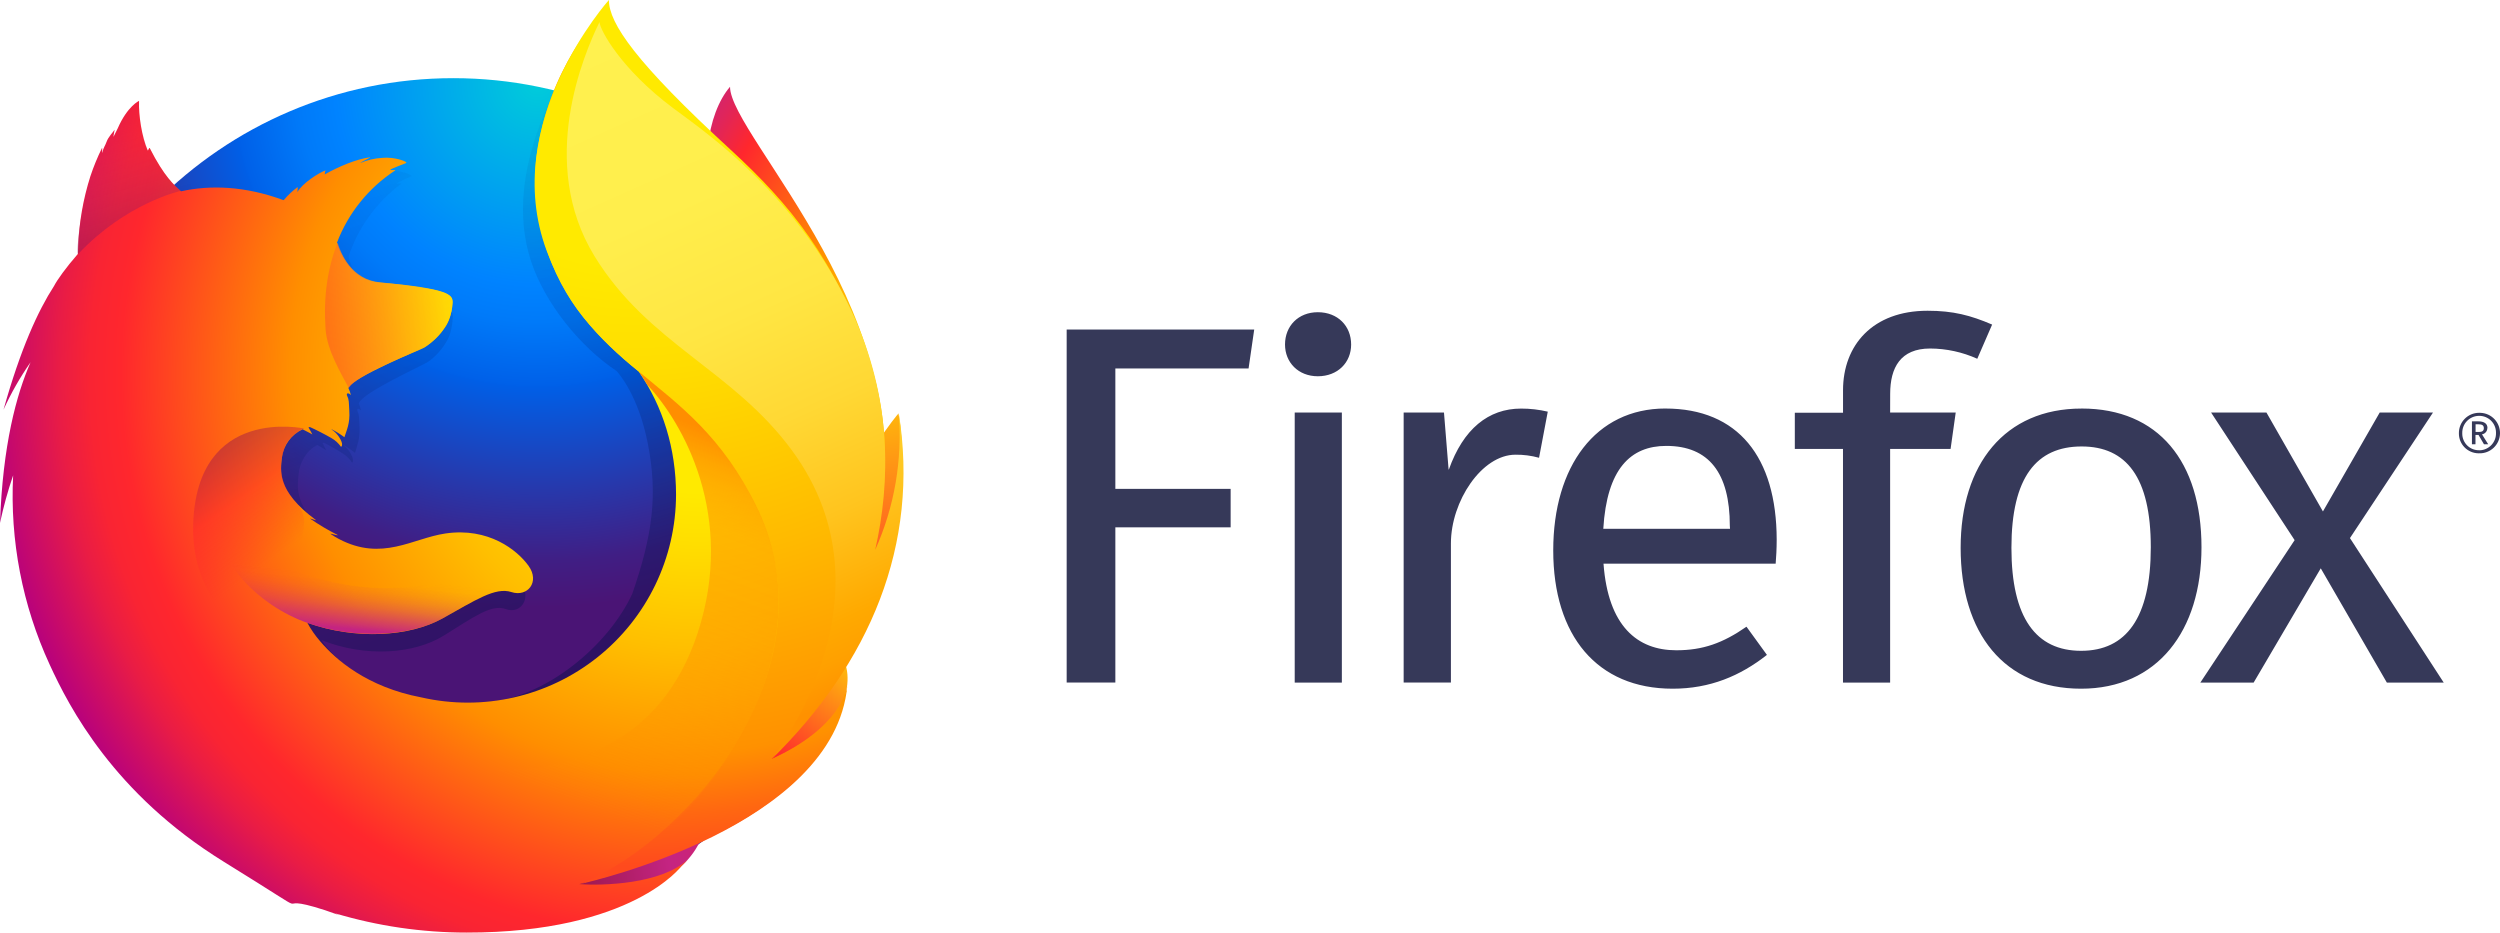
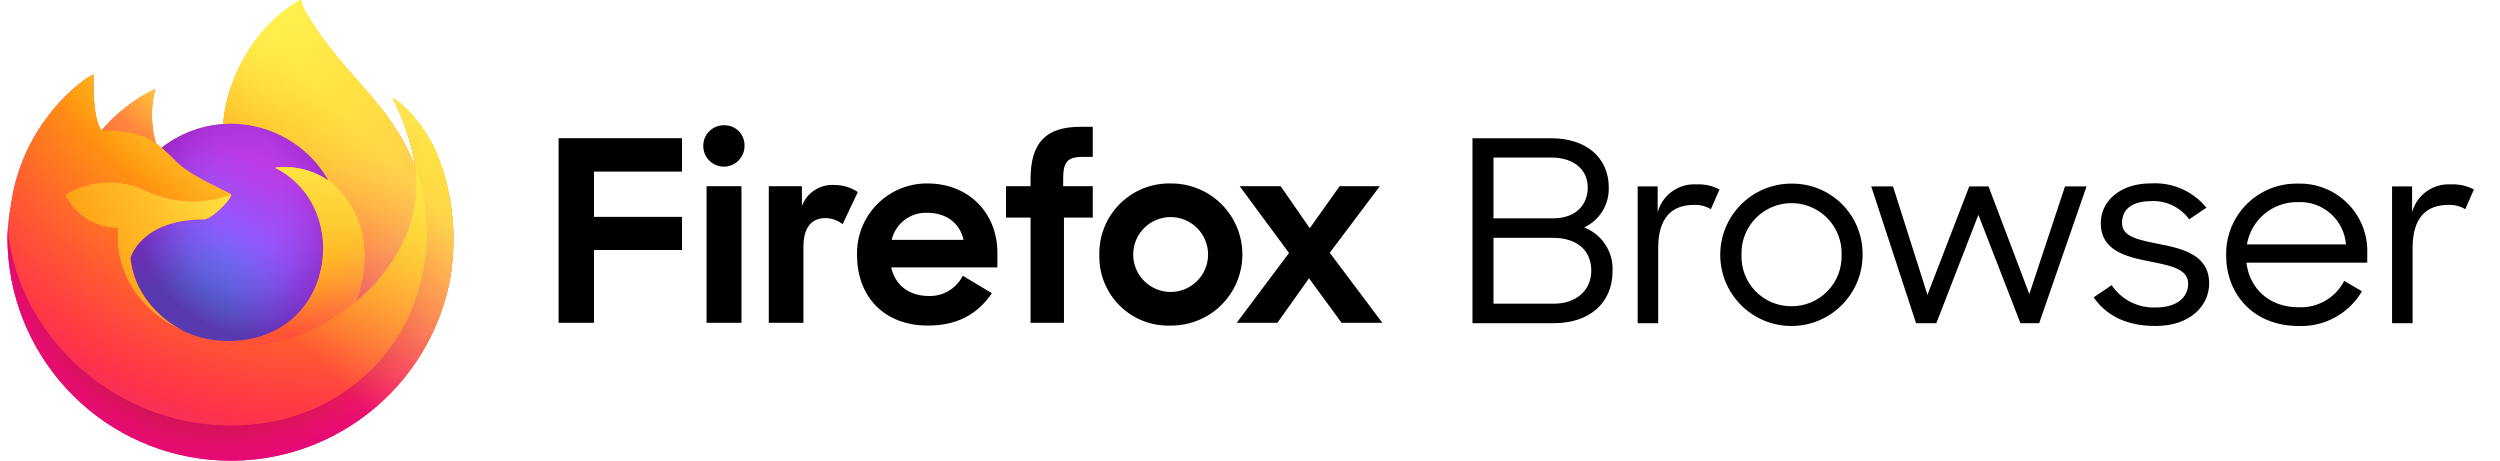
- <svg xmlns="http://www.w3.org/2000/svg" viewBox="0 0 1023.49 381.79">
+ <svg xmlns="http://www.w3.org/2000/svg" viewBox="0 0 434 80">
  <defs>
-     <radialGradient id="a" cx="-15255.97" cy="8846.13" fx="-15267.12" r="174.94" gradientTransform="matrix(.76 .03 .05 -1.12 11535.88 10522.65)" gradientUnits="userSpaceOnUse">
-       <stop offset=".1" stop-color="#ffea00" />
-       <stop offset=".17" stop-color="#ffde00" />
-       <stop offset=".28" stop-color="#ffbf00" />
-       <stop offset=".43" stop-color="#ff8e00" />
-       <stop offset=".77" stop-color="#ff272d" />
-       <stop offset=".87" stop-color="#e0255a" />
-       <stop offset=".95" stop-color="#cc2477" />
-       <stop offset="1" stop-color="#c42482" />
+     <linearGradient id="a" x1="70.786" y1="12.393" x2="6.447" y2="74.468" gradientUnits="userSpaceOnUse">
+       <stop offset=".048" stop-color="#fff44f" />
+       <stop offset=".111" stop-color="#ffe847" />
+       <stop offset=".225" stop-color="#ffc830" />
+       <stop offset=".368" stop-color="#ff980e" />
+       <stop offset=".401" stop-color="#ff8b16" />
+       <stop offset=".462" stop-color="#ff672a" />
+       <stop offset=".534" stop-color="#ff3647" />
+       <stop offset=".705" stop-color="#e31587" />
+     </linearGradient>
+     <radialGradient id="b" cx="-7907.187" cy="-8515.121" r="80.797" gradientTransform="translate(7975 8524)" gradientUnits="userSpaceOnUse">
+       <stop offset=".129" stop-color="#ffbd4f" />
+       <stop offset=".186" stop-color="#ffac31" />
+       <stop offset=".247" stop-color="#ff9d17" />
+       <stop offset=".283" stop-color="#ff980e" />
+       <stop offset=".403" stop-color="#ff563b" />
+       <stop offset=".467" stop-color="#ff3750" />
+       <stop offset=".71" stop-color="#f5156c" />
+       <stop offset=".782" stop-color="#eb0878" />
+       <stop offset=".86" stop-color="#e50080" />
    </radialGradient>
-     <radialGradient id="b" cx="-7884.44" cy="8442.2" r="306.99" gradientTransform="matrix(1.23 0 0 -1.23 9918.06 10417.47)" gradientUnits="userSpaceOnUse">
-       <stop offset="0" stop-color="#00ccda" />
-       <stop offset=".22" stop-color="#0083ff" />
-       <stop offset=".26" stop-color="#007af9" />
-       <stop offset=".33" stop-color="#0060e8" />
-       <stop offset=".33" stop-color="#005fe7" />
-       <stop offset=".44" stop-color="#2639ad" />
-       <stop offset=".52" stop-color="#401e84" />
-       <stop offset=".57" stop-color="#4a1475" />
+     <radialGradient id="c" cx="-7936.711" cy="-8482.089" r="80.797" gradientTransform="translate(7975 8524)" gradientUnits="userSpaceOnUse">
+       <stop offset=".3" stop-color="#960e18" />
+       <stop offset=".351" stop-color="#b11927" stop-opacity=".74" />
+       <stop offset=".435" stop-color="#db293d" stop-opacity=".343" />
+       <stop offset=".497" stop-color="#f5334b" stop-opacity=".094" />
+       <stop offset=".53" stop-color="#ff3750" stop-opacity="0" />
    </radialGradient>
-     <linearGradient id="c" x1="209.78" y1="101.08" x2="135.5" y2="344.05" gradientTransform="matrix(1 0 0 -1 0 384)" gradientUnits="userSpaceOnUse">
-       <stop offset="0" stop-color="#000f43" stop-opacity=".4" />
-       <stop offset=".48" stop-color="#001962" stop-opacity=".17" />
-       <stop offset="1" stop-color="#002079" stop-opacity="0" />
-     </linearGradient>
-     <radialGradient id="d" cx="-8792.46" cy="7205.23" r="103.55" gradientTransform="matrix(1.22 .12 .12 -1.22 10221.27 10107.74)" gradientUnits="userSpaceOnUse">
-       <stop offset="0" stop-color="#ffea00" />
-       <stop offset=".5" stop-color="#ff272d" />
-       <stop offset="1" stop-color="#c42482" />
+     <radialGradient id="d" cx="-7926.97" cy="-8533.457" r="58.534" gradientTransform="translate(7975 8524)" gradientUnits="userSpaceOnUse">
+       <stop offset=".132" stop-color="#fff44f" />
+       <stop offset=".252" stop-color="#ffdc3e" />
+       <stop offset=".506" stop-color="#ff9d12" />
+       <stop offset=".526" stop-color="#ff980e" />
    </radialGradient>
-     <radialGradient id="e" cx="-8801.82" cy="7304.52" r="172.92" gradientTransform="matrix(1.22 .12 .12 -1.22 10221.27 10107.74)" gradientUnits="userSpaceOnUse">
-       <stop offset="0" stop-color="#ffe900" />
-       <stop offset=".16" stop-color="#ffaf0e" />
-       <stop offset=".32" stop-color="#ff7a1b" />
-       <stop offset=".47" stop-color="#ff4e26" />
-       <stop offset=".62" stop-color="#ff2c2e" />
-       <stop offset=".76" stop-color="#ff1434" />
-       <stop offset=".89" stop-color="#ff0538" />
-       <stop offset="1" stop-color="#ff0039" />
+     <radialGradient id="e" cx="-7945.648" cy="-8460.984" r="38.471" gradientTransform="translate(7975 8524)" gradientUnits="userSpaceOnUse">
+       <stop offset=".353" stop-color="#3a8ee6" />
+       <stop offset=".472" stop-color="#5c79f0" />
+       <stop offset=".669" stop-color="#9059ff" />
+       <stop offset="1" stop-color="#c139e6" />
    </radialGradient>
-     <radialGradient id="f" cx="-8777.37" cy="7144.23" r="158.67" gradientTransform="matrix(1.22 .12 .12 -1.22 10221.27 10107.74)" gradientUnits="userSpaceOnUse">
-       <stop offset="0" stop-color="#ff272d" />
-       <stop offset=".5" stop-color="#c42482" />
-       <stop offset=".99" stop-color="#620700" />
+     <radialGradient id="f" cx="-7935.62" cy="-8491.546" r="20.397" gradientTransform="matrix(.972 -.235 .275 1.138 10091.302 7833.798)" gradientUnits="userSpaceOnUse">
+       <stop offset=".206" stop-color="#9059ff" stop-opacity="0" />
+       <stop offset=".278" stop-color="#8c4ff3" stop-opacity=".064" />
+       <stop offset=".747" stop-color="#7716a8" stop-opacity=".45" />
+       <stop offset=".975" stop-color="#6e008b" stop-opacity=".6" />
    </radialGradient>
-     <radialGradient id="g" cx="277.49" cy="231.11" fx="288.343" r="303.48" gradientTransform="matrix(1 0 0 -1 0 384)" gradientUnits="userSpaceOnUse">
-       <stop offset=".16" stop-color="#ffea00" />
-       <stop offset=".23" stop-color="#ffde00" />
-       <stop offset=".37" stop-color="#ffbf00" />
-       <stop offset=".54" stop-color="#ff8e00" />
-       <stop offset=".76" stop-color="#ff272d" />
-       <stop offset=".8" stop-color="#f92433" />
-       <stop offset=".84" stop-color="#e91c45" />
-       <stop offset=".89" stop-color="#cf0e62" />
-       <stop offset=".94" stop-color="#b5007f" />
+     <radialGradient id="g" cx="-7937.731" cy="-8518.427" r="27.676" gradientTransform="translate(7975 8524)" gradientUnits="userSpaceOnUse">
+       <stop offset="0" stop-color="#ffe226" />
+       <stop offset=".121" stop-color="#ffdb27" />
+       <stop offset=".295" stop-color="#ffc82a" />
+       <stop offset=".502" stop-color="#ffa930" />
+       <stop offset=".732" stop-color="#ff7e37" />
+       <stop offset=".792" stop-color="#ff7139" />
    </radialGradient>
-     <radialGradient id="h" cx="260.09" cy="371.86" r="345.87" gradientTransform="matrix(1 0 0 -1 0 384)" gradientUnits="userSpaceOnUse">
-       <stop offset=".28" stop-color="#ffea00" />
-       <stop offset=".4" stop-color="#fd0" />
-       <stop offset=".63" stop-color="#ffba00" />
-       <stop offset=".86" stop-color="#ff9100" />
-       <stop offset=".93" stop-color="#ff6711" />
-       <stop offset=".99" stop-color="#ff4a1d" />
+     <radialGradient id="h" cx="-7915.977" cy="-8535.981" r="118.081" gradientTransform="translate(7975 8524)" gradientUnits="userSpaceOnUse">
+       <stop offset=".113" stop-color="#fff44f" />
+       <stop offset=".456" stop-color="#ff980e" />
+       <stop offset=".622" stop-color="#ff5634" />
+       <stop offset=".716" stop-color="#ff3647" />
+       <stop offset=".904" stop-color="#e31587" />
    </radialGradient>
-     <linearGradient id="i" x1="-9059.76" y1="7275.74" x2="-8940.63" y2="7306.1" gradientTransform="matrix(1.22 .12 .12 -1.22 10221.27 10107.74)" gradientUnits="userSpaceOnUse">
-       <stop offset="0" stop-color="#c42482" stop-opacity=".5" />
-       <stop offset=".47" stop-color="#ff272d" stop-opacity=".5" />
-       <stop offset=".49" stop-color="#ff2c2c" stop-opacity=".51" />
-       <stop offset=".68" stop-color="#ff7a1a" stop-opacity=".72" />
-       <stop offset=".83" stop-color="#ffb20d" stop-opacity=".87" />
-       <stop offset=".94" stop-color="#ffd605" stop-opacity=".96" />
-       <stop offset="1" stop-color="#ffe302" />
-     </linearGradient>
-     <linearGradient id="j" x1="129.91" y1="1613.65" x2="108.74" y2="1667.91" gradientTransform="matrix(.99 .1 .1 -.99 -232.8 1690.84)" gradientUnits="userSpaceOnUse">
-       <stop offset="0" stop-color="#891551" stop-opacity=".6" />
-       <stop offset="1" stop-color="#c42482" stop-opacity="0" />
-     </linearGradient>
-     <linearGradient id="k" x1="-156.48" y1="-66.73" x2="-119.96" y2="-108.2" gradientTransform="matrix(.99 .1 .1 -.99 246.33 130.43)" gradientUnits="userSpaceOnUse">
-       <stop offset=".01" stop-color="#891551" stop-opacity=".5" />
-       <stop offset=".48" stop-color="#ff272d" stop-opacity=".5" />
-       <stop offset="1" stop-color="#ff272d" stop-opacity="0" />
-     </linearGradient>
-     <linearGradient id="l" x1="-86.15" y1="-137.49" x2="-86.12" y2="-108.48" gradientTransform="matrix(.99 .1 .1 -.99 246.33 130.43)" gradientUnits="userSpaceOnUse">
-       <stop offset="0" stop-color="#c42482" />
-       <stop offset=".08" stop-color="#c42482" stop-opacity=".81" />
-       <stop offset=".21" stop-color="#c42482" stop-opacity=".57" />
-       <stop offset=".33" stop-color="#c42482" stop-opacity=".36" />
-       <stop offset=".45" stop-color="#c42482" stop-opacity=".2" />
-       <stop offset=".56" stop-color="#c42482" stop-opacity=".09" />
-       <stop offset=".67" stop-color="#c42482" stop-opacity=".02" />
-       <stop offset=".77" stop-color="#c42482" stop-opacity="0" />
-     </linearGradient>
-     <linearGradient id="m" x1="240.77" y1="370" x2="359.36" y2="104.8" gradientTransform="matrix(1 0 0 -1 0 384)" gradientUnits="userSpaceOnUse">
-       <stop offset="0" stop-color="#fff14f" />
-       <stop offset=".27" stop-color="#ffee4c" />
-       <stop offset=".45" stop-color="#ffe643" />
-       <stop offset=".61" stop-color="#ffd834" />
-       <stop offset=".76" stop-color="#ffc41e" />
-       <stop offset=".89" stop-color="#ffab02" />
-       <stop offset=".9" stop-color="#ffa900" />
-       <stop offset=".95" stop-color="#ffa000" />
-       <stop offset="1" stop-color="#ff9100" />
-     </linearGradient>
-     <linearGradient id="n" x1="264.18" y1="217.47" x2="208" y2="66.64" gradientTransform="matrix(1 0 0 -1 0 384)" gradientUnits="userSpaceOnUse">
-       <stop offset="0" stop-color="#ff8e00" />
-       <stop offset=".04" stop-color="#ff8e00" stop-opacity=".86" />
-       <stop offset=".08" stop-color="#ff8e00" stop-opacity=".73" />
-       <stop offset=".13" stop-color="#ff8e00" stop-opacity=".63" />
-       <stop offset=".18" stop-color="#ff8e00" stop-opacity=".56" />
-       <stop offset=".23" stop-color="#ff8e00" stop-opacity=".51" />
-       <stop offset=".28" stop-color="#ff8e00" stop-opacity=".5" />
-       <stop offset=".39" stop-color="#ff8e00" stop-opacity=".48" />
-       <stop offset=".52" stop-color="#ff8e00" stop-opacity=".42" />
-       <stop offset=".68" stop-color="#ff8e00" stop-opacity=".31" />
-       <stop offset=".84" stop-color="#ff8e00" stop-opacity=".17" />
-       <stop offset="1" stop-color="#ff8e00" stop-opacity="0" />
+     <radialGradient id="i" cx="-7927.165" cy="-8522.859" r="86.499" gradientTransform="matrix(.105 .995 -.653 .069 -4684.004 8470.191)" gradientUnits="userSpaceOnUse">
+       <stop offset="0" stop-color="#fff44f" />
+       <stop offset=".06" stop-color="#ffe847" />
+       <stop offset=".168" stop-color="#ffc830" />
+       <stop offset=".304" stop-color="#ff980e" />
+       <stop offset=".356" stop-color="#ff8b16" />
+       <stop offset=".455" stop-color="#ff672a" />
+       <stop offset=".57" stop-color="#ff3647" />
+       <stop offset=".737" stop-color="#e31587" />
+     </radialGradient>
+     <radialGradient id="j" cx="-7938.383" cy="-8508.176" r="73.72" gradientTransform="translate(7975 8524)" gradientUnits="userSpaceOnUse">
+       <stop offset=".137" stop-color="#fff44f" />
+       <stop offset=".48" stop-color="#ff980e" />
+       <stop offset=".592" stop-color="#ff5634" />
+       <stop offset=".655" stop-color="#ff3647" />
+       <stop offset=".904" stop-color="#e31587" />
+     </radialGradient>
+     <radialGradient id="k" cx="-7918.923" cy="-8503.861" r="80.686" gradientTransform="translate(7975 8524)" gradientUnits="userSpaceOnUse">
+       <stop offset=".094" stop-color="#fff44f" />
+       <stop offset=".231" stop-color="#ffe141" />
+       <stop offset=".509" stop-color="#ffaf1e" />
+       <stop offset=".626" stop-color="#ff980e" />
+     </radialGradient>
+     <linearGradient id="l" x1="70.013" y1="12.061" x2="15.267" y2="66.806" gradientUnits="userSpaceOnUse">
+       <stop offset=".167" stop-color="#fff44f" stop-opacity=".8" />
+       <stop offset=".266" stop-color="#fff44f" stop-opacity=".634" />
+       <stop offset=".489" stop-color="#fff44f" stop-opacity=".217" />
+       <stop offset=".6" stop-color="#fff44f" stop-opacity="0" />
    </linearGradient>
  </defs>
-   <g data-name="Layer 2">
-     <g data-name="Layer 1">
-       <g data-name="Layer 2">
-         <g data-name="Layer 1-2">
-           <path d="M996.05 168.9h-21.81L951 209.38l-23.12-40.48h-22.66l34.19 52.23-38.6 58.32h21.82l27.48-46.78 27.06 46.78h23.28l-38.39-59.16zm-466 110.55h19.3V168.9h-19.3zm63-87.23l-1.89-23.32h-16.51v110.54H594v-57c0-17.19 12.59-36.29 26.43-36.29a34.57 34.57 0 0 1 9.65 1.26l3.57-18.88a47.14 47.14 0 0 0-10.91-1.26c-13.43 0-23.69 8.37-29.58 24.95zm-156.36 87.22h19.93v-63.56h47.2v-15.73h-47.2v-49.3h54.54l2.31-15.94h-76.78zm102.82-151.62c-8 0-13.43 5.66-13.43 13.22 0 7.34 5.45 13 13.43 13 8.18 0 13.64-5.66 13.64-13 0-7.56-5.46-13.22-13.64-13.22zm312.68 39.44c-31.47 0-49.51 22.83-49.51 57 0 35 17.83 57.69 49.3 57.69 31.26 0 49.3-23.7 49.3-57.9 0-35.05-17.62-56.8-49.09-56.8zm-.19 99.18c-18.46 0-28.53-13.43-28.53-42.16 0-28.95 10.28-41.5 28.74-41.5 18.25 0 28.32 12.55 28.32 41.29-.02 28.93-10.09 42.37-28.53 42.37zm-78.17-105.2c0-10.7 4.2-18.56 16.36-18.56a47.41 47.41 0 0 1 19.3 4.2l6.08-14c-8.81-3.78-15.94-5.66-26.43-5.66-22.45 0-34.61 14.09-34.61 32.55v9.19h-19.74v14.84h19.72v95.65h19.3v-95.66h24.75l2.1-14.89h-26.85zm-92 6c-28.53 0-45.94 23.67-45.94 58.07 0 35 18 56.64 48.88 56.64 15.31 0 27.69-5.24 38.6-13.84L715 256.57c-9.65 6.71-17.83 9.65-28.74 9.65-15.94 0-27.9-9.86-29.79-35.45h70.48c.21-2.52.42-6.08.42-9.86-.07-33.76-15.8-53.66-45.59-53.66zm26.43 49.26h-51.88c1.47-24.54 11.12-33.95 25.8-33.95 17.41 0 26 11.08 26 32.69zm310.1-41.21c0-1.86-1.28-2.8-3.94-2.8H1012v9.39h1.45v-3.83h1.24l2.24 3.83h1.73l-2.55-4.07a2.56 2.56 0 0 0 2.19-2.5zm-4.87 1.55v-3.14h1.14c1.45 0 2.24.38 2.24 1.59s-.79 1.55-2 1.55zm1.42-7.84a8.27 8.27 0 0 0-8.25 8.29v.07a8.11 8.11 0 0 0 8 8.22h.25a8.29 8.29 0 0 0 .58-16.57h-.58zm0 15.33a6.79 6.79 0 0 1-6.87-6.73v-.27a6.91 6.91 0 0 1 6.74-7.08h.13a6.83 6.83 0 0 1 6.94 6.72v.28a6.9 6.9 0 0 1-6.7 7.1h-.31z" fill="#363959" />
-           <path d="M298.87 35.52c-9.29 10.82-13.62 35.17-4.2 59.85s23.86 19.32 32.86 44.49c11.88 33.21 6.35 77.83 6.35 77.83s14.28 41.36 24.24-2.57c22.03-82.53-59.25-159.27-59.25-179.6z" fill="url(#a)" />
-           <path data-name="Path" d="M185.49 378.15c95.15 0 172.23-77.5 172.23-173.06S280.64 32 185.58 32 13.44 109.54 13.44 205.1c-.18 95.65 76.99 173.05 172.05 173.05z" fill="url(#b)" />
-           <path d="M314.54 311.81a95 95 0 0 1-11.69 7.06 271.38 271.38 0 0 0 14.86-24.43 96.25 96.25 0 0 0 9.77-12.28c1.33-2.1 2.84-4.69 4.43-7.69 9.67-17.42 20.33-45.61 20.63-74.57v-2.21a100.07 100.07 0 0 0-2.21-21.69c.08.56.15 1.11.22 1.66-.09-.43-.16-.86-.25-1.29.14.79.26 1.55.38 2.32 2 16.77.57 33.12-6.47 45.18l-.34.51c3.65-18.33 4.87-38.56.81-58.82 0 0-1.62-9.85-13.73-39.75-7-17.21-19.33-31.32-30.26-41.6-9.58-11.85-18.28-19.8-23.08-24.85-10-10.55-14.22-18.46-15.94-23.62-1.5-.75-20.62-19.32-22.14-20-8.35 12.94-34.59 53.42-22.11 91.24 5.66 17.14 20 34.93 35 44.9.66.75 8.91 9.72 12.84 29.94 4.06 20.89 1.92 37.19-6.42 61.3-9.81 21.15-35 42.05-58.48 44.19-50.31 4.57-68.73-25.26-68.73-25.26 18 7.19 37.86 5.68 49.94-1.77s19.55-13.12 25.53-10.92 10.59-4.17 6.38-10.77a30.46 30.46 0 0 0-30.81-13.41c-12.2 2-23.37 11.64-39.35 2.29a31.91 31.91 0 0 1-3-2c-1.05-.69 3.42 1.05 2.38.27a78.76 78.76 0 0 1-10-6.68c-.24-.22 2.41.85 2.18.63-14.94-12.3-13.08-20.62-12.61-25.83.38-4.17 3.09-9.51 7.66-11.68 2.21 1.21 3.58 2.13 3.58 2.13s-.94-1.92-1.45-2.94c.18-.08.35-.06.53-.13 1.81.87 5.81 3.14 7.92 4.53a11.71 11.71 0 0 1 3.62 3.66s.72-.4.19-2.09a10.81 10.81 0 0 0-3.75-5.11h.17a31.76 31.76 0 0 1 4.6 3.2c.77-2.79 2.14-5.7 1.84-10.9-.19-3.66-.1-4.61-.74-6-.58-1.21.32-1.69 1.33-.43a12.49 12.49 0 0 0-.86-2.87v-.09c1.25-4.36 26.48-15.7 28.32-17a26.13 26.13 0 0 0 7.42-8.07c1.4-2.24 2.46-5.37 2.72-10.13.14-3.43-1.46-5.72-27-8.39-7-.69-11.07-5.74-13.4-10.41-.42-1-.86-1.92-1.29-2.83a22 22 0 0 1-1-3.27 61.22 61.22 0 0 1 21.5-29.74c.56-.51-2.24.13-1.68-.38a62.41 62.41 0 0 1 5.74-2.71c1-.46-4.22-2.68-8.82-2.14a22 22 0 0 0-8.18 2.15c1-1 4.34-2.39 3.56-2.38-5 .77-11.32 3.71-16.69 7a4.24 4.24 0 0 1 .32-1.69c-2.5 1.06-8.64 5.35-10.42 9a16.16 16.16 0 0 0 .1-2.09 33.06 33.06 0 0 0-5.11 5.38l-.09.09c-14.49-5.84-27.25-6.22-38-3.6-2.36-2.37-3.51-.64-8.89-12.44-.37-.71.28.7 0 0-.88-2.29.54 3.05 0 0-9.13 7.12-21 15.2-26.72 20.9-.07.23 6.66-1.9 0 0-2.33.67-2.17 2-2.53 14.55-.09 1 0 2-.09 2.86a80.19 80.19 0 0 0-8.84 13.27c-5.89 10.16-12.39 26-18.68 51a129.62 129.62 0 0 1 10-19.56c-5.23 13.3-10.29 34.17-11.3 66.33a186.79 186.79 0 0 1 4.86-19.66 183.64 183.64 0 0 0 13.48 78 190.73 190.73 0 0 0 19.8 37 175.38 175.38 0 0 0 247.93 6.52q5.52-5.25 10.59-11z" fill="url(#c)" />
-           <path d="M275.9 336.28c63.19-7.32 91.17-72.44 55.24-73.72-32.45-1-85.14 77.17-55.24 73.72z" fill="url(#d)" />
-           <path d="M335.69 249.26c43.48-25.3 32.14-80 32.14-80s-16.78 19.49-28.18 50.56c-11.25 30.81-30.09 44.72-3.96 29.44z" fill="url(#e)" />
-           <path d="M197.67 368.62c60.61 19.34 112.71-28.41 80.6-44.36-29.2-14.38-109.37 35.21-80.6 44.36z" fill="url(#f)" />
-           <path d="M340.21 272.46c1.48-2.08 3.47-8.74 5.23-11.72 10.7-17.28 10.78-31 10.78-31.36 6.46-32.29 5.88-45.47 1.9-69.86-3.2-19.63-17.2-47.76-29.32-61.3-12.49-14-3.69-9.41-15.79-19.6-10.6-11.75-20.88-23.39-26.48-28.07C246.07 16.72 247 9.54 247.76 8.31l-.57.64c-.48-1.91-.82-3.52-.82-3.52s-22.12 22.12-26.77 59c-3 24.06 6 49.15 19 65.18a148 148 0 0 0 22.89 22.5c9.86 14.15 15.28 31.62 15.28 50.4a85.3 85.3 0 0 1-104.29 83c-22.21-4.23-35-15.43-41.43-23a41.71 41.71 0 0 1-5.22-7.54c19.9 7.13 41.9 5.64 55.28-1.75s21.64-13 28.26-10.83 11.72-4.14 7.06-10.68-16.45-15.9-34.1-13.3c-13.5 2-25.86 11.55-43.55 2.27a35.6 35.6 0 0 1-3.32-2c-1.17-.69 3.79 1 2.63.26a87 87 0 0 1-11.09-6.6c-.26-.22 2.67.84 2.41.62-16.54-12.2-14.47-20.44-14-25.61a14.85 14.85 0 0 1 8.48-11.59c2.44 1.2 4 2.11 4 2.11s-1-1.91-1.61-2.92c.2-.08.39-.06.58-.13 2 .87 6.43 3.12 8.76 4.49a12.1 12.1 0 0 1 4 3.63s.8-.39.21-2.07a10.78 10.78 0 0 0-4.14-5.07h.19A35.12 35.12 0 0 1 141 179c.85-2.76 2.37-5.65 2-10.81-.2-3.63-.11-4.57-.82-6-.64-1.2.36-1.67 1.47-.42a11.51 11.51 0 0 0-1-2.85v-.09C144.09 154.51 172 143.26 174 142a27.15 27.15 0 0 0 8.22-8c1.55-2.22 2.72-5.33 3-10 .1-2.13-.56-3.81-8-5.42a199.16 199.16 0 0 0-21.9-2.9c-7.72-.68-12.25-5.69-14.83-10.32-.47-1-.95-1.9-1.43-2.8a20.6 20.6 0 0 1-1.1-3.24 61.44 61.44 0 0 1 23.78-29.51c.62-.51-2.48.13-1.86-.38s5.46-2.3 6.35-2.68c1.09-.46-4.67-2.65-9.76-2.12a26.15 26.15 0 0 0-9 2.13c1.15-1 4.8-2.37 3.94-2.36-5.59.77-12.53 3.68-18.47 7a3.7 3.7 0 0 1 .36-1.67c-2.77 1-9.56 5.31-11.54 8.9a16 16 0 0 0 .11-2.08 34.42 34.42 0 0 0-5.67 5.32l-.1.08c-16-5.9-30.14-6.23-42-3.63-2.61-2.35-6.82-5.91-12.76-17.61-.4-.71-.62 1.46-.93.76-2.31-5.36-3.71-14.14-3.48-20.19 0 0-4.78 2.18-8.74 11.28-.74 1.57-1.19 2.44-1.68 3.37-.22.26.49-3 .38-2.81-.69 1.17-2.47 2.79-3.25 4.9-.54 1.56-1.29 2.43-1.77 4.38l-.11.18c0-.57.14-2.36 0-2A91.77 91.77 0 0 0 37 72.16a107.72 107.72 0 0 0-5 28.93c-.09.94 0 2-.1 2.84-5 5.76-8.48 10.64-9.78 13.16-6.53 10.08-13.72 25.78-20.68 50.62a123.6 123.6 0 0 1 11.07-19.4C6.72 161.5 1.12 182.21 0 214.09a170.32 170.32 0 0 1 5.38-19.49A165.08 165.08 0 0 0 20.3 272c8 17.49 26.35 53 71.24 80.74s15.27 11.37 41.52 19.89c1.94.7 3.9 1.4 5.91 2.07-.63-.25-1.24-.52-1.83-.8a187.88 187.88 0 0 0 53.86 7.89c68 .06 88-27.24 88-27.24l-.2.15c1-.9 1.88-1.84 2.77-2.82-10.72 10.13-35.2 10.8-44.35 10.07 15.61-4.58 25.88-8.46 45.85-16.11q3.49-1.3 7.17-3l.8-.36 1.45-.68a135.86 135.86 0 0 0 27.26-17.07c20.06-16 24.42-31.64 26.71-41.94-.32 1-1.31 3.29-2 4.78-5.17 11.05-16.62 17.83-29.06 23.65A268.48 268.48 0 0 0 331.85 287c4.06-4 5.33-10.3 8.36-14.54z" fill="url(#g)" />
-           <path d="M315.8 310.78a128.58 128.58 0 0 0 21.09-31c14.32-30.1 36.45-80.15 19-132.42-13.78-41.31-32.7-63.91-56.72-86-39-35.85-49.89-51.85-49.89-61.36 0 0-45 50.21-25.51 102.58s59.54 50.45 86 105.1C340.93 272 284.58 342.16 238 361.8c2.85-.63 103.58-23.43 108.88-81-.14 1.02-2.41 16.95-31.08 29.98z" fill="url(#h)" />
-           <path d="M185.3 123.91c.15-3.4-1.61-5.69-29.75-8.33-11.58-1.07-16-11.77-17.36-16.27-4.12 10.7-5.82 21.92-4.9 35.49.62 8.89 6.6 18.44 9.46 24 0 0 .63-.82.93-1.13 5.38-5.6 27.91-14.13 30-15.34 2.32-1.43 11.23-7.92 11.62-18.42z" fill="url(#i)" />
-           <path d="M61.42 60.71c-.4-.71-.62 1.46-.93.76a51.68 51.68 0 0 1-3.38-20.18s-4.78 2.18-8.73 11.28c-.74 1.63-1.21 2.53-1.68 3.43-.22.26.49-3 .38-2.81-.69 1.17-2.47 2.79-3.24 4.8A28.16 28.16 0 0 0 42 62.56c-.15.55.15-2.45 0-2.09-9.2 17.78-11 44.66-10 43.53 19.59-20.91 42-25.87 42-25.87-2.39-1.76-7.58-6.84-12.69-17.42z" fill="url(#j)" />
-           <path d="M135.74 279.4c-27.05-11.55-57.81-27.84-56.65-64.85 1.58-48.74 45.45-39.11 45.45-39.11-1.66.4-6.08 3.55-7.65 6.91-1.66 4.2-4.68 13.69 4.48 23.63 14.39 15.59-29.56 37 38.28 77.43 1.71.93-15.9-.55-23.92-4z" fill="url(#k)" />
-           <path d="M126.13 255.11c19.18 6.68 41.53 5.51 54.91-1.88 9-5 20.45-13 27.52-11a48.16 48.16 0 0 0-16.33-3.83 27.82 27.82 0 0 1-3.12-.12 52 52 0 0 0-6.11.33c-3.45.32-7.28 2.5-10.76 2.15-.19 0 3.38-1.46 3.09-1.4-1.84.38-3.85.47-6 .73-1.35.15-2.5.32-3.84.37-40 3.39-73.73-21.66-73.73-21.66-2.87 9.68 12.87 28.83 34.35 36.31z" fill="url(#l)" />
-           <path d="M315.72 311c40.41-39.68 60.86-87.91 52.22-142a114.29 114.29 0 0 1-9.64 56.11c6.29-27.7 7-62.12-9.69-97.77-22.31-47.58-59-72.62-73-83.06-21.22-15.83-30-31.94-30.18-35.27-6.34 13-25.52 57.5-2.06 95.83 22 35.91 56.59 46.57 80.83 79.52 44.65 60.72-8.48 126.64-8.48 126.64z" fill="url(#m)" />
-           <path d="M309.93 207.79c-14.12-29.18-31.75-41.9-48.43-55.7 1.94 2.72 2.42 3.68 3.49 5.43 14.68 15.64 36.32 53.8 20.61 101.7-29.6 90.16-147.88 47.7-160.28 35.78 5 52.18 92.36 77.15 149.22 43.31 32.36-30.63 58.54-82.7 35.39-130.52z" fill="url(#n)" />
-         </g>
-       </g>
-     </g>
-   </g>
+   <path d="M75.916 26.831c-1.684-4.052-5.1-8.427-7.775-9.81a40.266 40.266 0 0 1 3.925 11.764l.007.065C67.691 17.925 60.26 13.52 54.191 3.928c-.307-.485-.614-.971-.913-1.484-.171-.293-.308-.557-.427-.8a7.053 7.053 0 0 1-.578-1.535.1.1 0 0 0-.088-.1.138.138 0 0 0-.073 0c-.005 0-.013.009-.019.011s-.019.011-.028.015l.015-.026c-9.735 5.7-13.038 16.252-13.342 21.53a19.387 19.387 0 0 0-10.666 4.111 11.587 11.587 0 0 0-1-.758 17.968 17.968 0 0 1-.109-9.473 28.705 28.705 0 0 0-9.329 7.21h-.018c-1.536-1.947-1.428-8.367-1.34-9.708a6.928 6.928 0 0 0-1.294.687 28.225 28.225 0 0 0-3.788 3.245A33.845 33.845 0 0 0 7.571 21.2v.006-.007a32.733 32.733 0 0 0-5.2 11.743l-.052.256c-.073.341-.336 2.049-.381 2.42 0 .029-.006.056-.009.085a36.937 36.937 0 0 0-.629 5.343v.2A38.759 38.759 0 0 0 78.254 47.8c.065-.5.118-.995.176-1.5a39.857 39.857 0 0 0-2.514-19.469zm-44.67 30.338c.181.087.351.181.537.264l.027.017q-.282-.135-.564-.281zm8.878-23.376zm31.952-4.934v-.037l.007.041z" fill="url(#a)" />
+   <path d="M75.916 26.831c-1.684-4.052-5.1-8.427-7.775-9.81a40.266 40.266 0 0 1 3.925 11.764v.037l.007.041a35.1 35.1 0 0 1-1.206 26.158c-4.442 9.531-15.194 19.3-32.024 18.825-18.185-.515-34.2-14.009-37.194-31.683-.545-2.787 0-4.2.274-6.465a28.876 28.876 0 0 0-.623 5.348v.2A38.759 38.759 0 0 0 78.254 47.8c.065-.5.118-.995.176-1.5a39.857 39.857 0 0 0-2.514-19.469z" fill="url(#b)" />
+   <path d="M75.916 26.831c-1.684-4.052-5.1-8.427-7.775-9.81a40.266 40.266 0 0 1 3.925 11.764v.037l.007.041a35.1 35.1 0 0 1-1.206 26.158c-4.442 9.531-15.194 19.3-32.024 18.825-18.185-.515-34.2-14.009-37.194-31.683-.545-2.787 0-4.2.274-6.465a28.876 28.876 0 0 0-.623 5.348v.2A38.759 38.759 0 0 0 78.254 47.8c.065-.5.118-.995.176-1.5a39.857 39.857 0 0 0-2.514-19.469z" fill="url(#c)" />
+   <path d="M57.082 31.387c.084.059.162.118.241.177a21.1 21.1 0 0 0-3.6-4.695C41.677 14.821 50.566.746 52.065.031l.015-.022c-9.735 5.7-13.038 16.252-13.342 21.53.452-.031.9-.069 1.362-.069a19.56 19.56 0 0 1 16.982 9.917z" fill="url(#d)" />
+   <path d="M40.125 33.793c-.064.964-3.47 4.289-4.661 4.289-11.021 0-12.81 6.667-12.81 6.667.488 5.614 4.4 10.238 9.129 12.684.216.112.435.213.654.312q.569.252 1.138.466a17.235 17.235 0 0 0 5.043.973c19.317.906 23.059-23.1 9.119-30.066a13.38 13.38 0 0 1 9.345 2.269A19.56 19.56 0 0 0 40.1 21.47c-.46 0-.91.038-1.362.069a19.387 19.387 0 0 0-10.666 4.111c.591.5 1.258 1.168 2.663 2.553 2.63 2.591 9.375 5.275 9.39 5.59z" fill="url(#e)" />
+   <path d="M40.125 33.793c-.064.964-3.47 4.289-4.661 4.289-11.021 0-12.81 6.667-12.81 6.667.488 5.614 4.4 10.238 9.129 12.684.216.112.435.213.654.312q.569.252 1.138.466a17.235 17.235 0 0 0 5.043.973c19.317.906 23.059-23.1 9.119-30.066a13.38 13.38 0 0 1 9.345 2.269A19.56 19.56 0 0 0 40.1 21.47c-.46 0-.91.038-1.362.069a19.387 19.387 0 0 0-10.666 4.111c.591.5 1.258 1.168 2.663 2.553 2.63 2.591 9.375 5.275 9.39 5.59z" fill="url(#f)" />
+   <path d="M26.265 24.361c.314.2.573.374.8.531a17.968 17.968 0 0 1-.109-9.473 28.705 28.705 0 0 0-9.329 7.21c.189-.005 5.811-.106 8.638 1.732z" fill="url(#g)" />
+   <path d="M1.654 42.163c2.991 17.674 19.009 31.168 37.194 31.683 16.83.476 27.582-9.294 32.024-18.825a35.1 35.1 0 0 0 1.206-26.158v-.037c0-.029-.006-.046 0-.037l.007.065c1.375 8.977-3.191 17.674-10.329 23.555l-.022.05c-13.908 11.327-27.218 6.834-29.912 5q-.282-.135-.564-.281c-8.109-3.876-11.459-11.264-10.741-17.6a9.953 9.953 0 0 1-9.181-5.775 14.618 14.618 0 0 1 14.249-.572 19.3 19.3 0 0 0 14.552.572c-.015-.315-6.76-3-9.39-5.59-1.405-1.385-2.072-2.052-2.663-2.553a11.587 11.587 0 0 0-1-.758c-.23-.157-.489-.327-.8-.531-2.827-1.838-8.449-1.737-8.635-1.732h-.018c-1.536-1.947-1.428-8.367-1.34-9.708a6.928 6.928 0 0 0-1.294.687 28.225 28.225 0 0 0-3.788 3.245A33.845 33.845 0 0 0 7.571 21.2v.006-.007a32.733 32.733 0 0 0-5.2 11.743c-.019.079-1.396 6.099-.717 9.221z" fill="url(#h)" />
+   <path d="M53.725 26.869a21.1 21.1 0 0 1 3.6 4.7c.213.161.412.321.581.476 8.787 8.1 4.183 19.55 3.84 20.365 7.138-5.881 11.7-14.578 10.329-23.555C67.691 17.925 60.26 13.52 54.191 3.928c-.307-.485-.614-.971-.913-1.484-.171-.293-.308-.557-.427-.8a7.053 7.053 0 0 1-.578-1.535.1.1 0 0 0-.088-.1.138.138 0 0 0-.073 0c-.005 0-.013.009-.019.011s-.019.011-.028.015c-1.499.711-10.388 14.786 1.66 26.834z" fill="url(#i)" />
+   <path d="M57.9 32.04c-.169-.155-.368-.315-.581-.476-.079-.059-.157-.118-.241-.177a13.38 13.38 0 0 0-9.345-2.269c13.94 6.97 10.2 30.972-9.119 30.066a17.235 17.235 0 0 1-5.043-.973q-.569-.213-1.138-.466c-.219-.1-.438-.2-.654-.312l.027.017c2.694 1.839 16 6.332 29.912-5l.022-.05c.347-.81 4.951-12.263-3.84-20.36z" fill="url(#j)" />
+   <path d="M22.654 44.749s1.789-6.667 12.81-6.667c1.191 0 4.6-3.325 4.661-4.289a19.3 19.3 0 0 1-14.552-.572 14.618 14.618 0 0 0-14.249.572 9.953 9.953 0 0 0 9.181 5.775c-.718 6.337 2.632 13.725 10.741 17.6.181.087.351.181.537.264-4.733-2.445-8.641-7.069-9.129-12.683z" fill="url(#k)" />
+   <path d="M75.916 26.831c-1.684-4.052-5.1-8.427-7.775-9.81a40.266 40.266 0 0 1 3.925 11.764l.007.065C67.691 17.925 60.26 13.52 54.191 3.928c-.307-.485-.614-.971-.913-1.484-.171-.293-.308-.557-.427-.8a7.053 7.053 0 0 1-.578-1.535.1.1 0 0 0-.088-.1.138.138 0 0 0-.073 0c-.005 0-.013.009-.019.011s-.019.011-.028.015l.015-.026c-9.735 5.7-13.038 16.252-13.342 21.53.452-.031.9-.069 1.362-.069a19.56 19.56 0 0 1 16.982 9.917 13.38 13.38 0 0 0-9.345-2.269c13.94 6.97 10.2 30.972-9.119 30.066a17.235 17.235 0 0 1-5.043-.973q-.569-.213-1.138-.466c-.219-.1-.438-.2-.654-.312l.027.017q-.282-.135-.564-.281c.181.087.351.181.537.264-4.733-2.446-8.641-7.07-9.129-12.684 0 0 1.789-6.667 12.81-6.667 1.191 0 4.6-3.325 4.661-4.289-.015-.315-6.76-3-9.39-5.59-1.405-1.385-2.072-2.052-2.663-2.553a11.587 11.587 0 0 0-1-.758 17.968 17.968 0 0 1-.109-9.473 28.705 28.705 0 0 0-9.329 7.21h-.018c-1.536-1.947-1.428-8.367-1.34-9.708a6.928 6.928 0 0 0-1.294.687 28.225 28.225 0 0 0-3.788 3.245A33.845 33.845 0 0 0 7.571 21.2v.006-.007a32.733 32.733 0 0 0-5.2 11.743l-.052.256c-.073.341-.4 2.073-.447 2.445 0 .028 0-.029 0 0a45.094 45.094 0 0 0-.572 5.403v.2A38.759 38.759 0 0 0 78.254 47.8c.065-.5.118-.995.176-1.5a39.857 39.857 0 0 0-2.514-19.469zm-3.845 1.991l.007.041z" fill="url(#l)" />
+   <path d="M96.972 23.986H118.4v5.8h-15.28v7.859h15.28v5.752h-15.28v12.642h-6.148zm28.716-2.239a3.447 3.447 0 0 1 3.557 3.6 3.579 3.579 0 0 1-7.157.088 3.555 3.555 0 0 1 3.6-3.688zm-3.03 10.581h6.06v23.711h-6.06zm23.623 6.587a4.894 4.894 0 0 0-2.942-1.054c-2.459 0-3.864 1.581-3.864 5.049v13.129h-6.015V32.328h5.752v3.425a5.649 5.649 0 0 1 5.664-3.644 7.191 7.191 0 0 1 4.04 1.229zm2.5 5.4a12.13 12.13 0 0 1 12.206-12.47c7.113 0 12.163 5.05 12.163 12.075v2.5h-18.439c.659 2.986 2.986 4.962 6.543 4.962a6.357 6.357 0 0 0 5.884-3.513l5.049 3.03c-2.5 3.688-6.059 5.62-11.109 5.62-7.684.003-12.294-5.134-12.294-12.204zm6.015-2.678h12.47c-.658-3.03-3.117-4.7-6.323-4.7a6.09 6.09 0 0 0-6.143 4.7zm19.847-9.309h4.259v-1.185c0-6.455 2.722-9.133 8.694-9.133h2.107v5.225h-1.712c-2.81 0-3.425.966-3.425 3.908v1.185h5.137v5.445h-5v18.266h-5.8V37.773h-4.259zm16.2 11.856a12.14 12.14 0 0 1 12.387-12.339 12.339 12.339 0 1 1 0 24.677 11.96 11.96 0 0 1-12.382-12.338zm18.88 0a6.5 6.5 0 1 0-13 0 6.5 6.5 0 1 0 13 0zm14.051-.264l-8.562-11.592h7.113l5.05 7.289 5.181-7.289h6.981l-8.694 11.548 9.133 12.163h-7.069l-5.664-7.728-5.489 7.728h-7.064z" fill="context-fill #20123a" />
+   <path d="M275.015 39.484a7.41 7.41 0 0 0 4.266-6.948c0-5.189-3.958-8.532-9.939-8.532h-13.721v32.1h14.161c6.068 0 10.158-3.43 10.158-9.059a7.711 7.711 0 0 0-4.925-7.561zm-15.744-12.137H269.3c3.913 0 6.332 2.111 6.332 5.189s-2.11 5.365-6.024 5.365h-10.337zm10.467 25.374h-10.467V41.287h10.291c4.4 0 6.685 2.331 6.685 5.717 0 3.342-2.547 5.717-6.509 5.717zm18.032-15.876V32.36h-3.47v23.747h3.563V43.09c0-5.233 2.286-7.52 6.244-7.52a5.2 5.2 0 0 1 2.9.748l1.5-3.43a7.758 7.758 0 0 0-3.958-.88 6.576 6.576 0 0 0-6.779 4.837zm23.22-4.969a12.357 12.357 0 1 0 12.357 12.358 12.193 12.193 0 0 0-12.357-12.358zm0 21.285a8.607 8.607 0 0 1-8.663-8.927 8.69 8.69 0 1 1 17.371 0 8.642 8.642 0 0 1-8.708 8.927zm41.3-2.112l-7.084-18.689h-3.342l-7.256 18.821-5.981-18.821h-3.782l7.784 23.747h3.518l7.3-18.821 7.3 18.821H354l8.224-23.747h-3.738zm22.649-8.663c-3.694-.747-6.553-1.231-6.553-3.693 0-2.2 1.5-3.782 5.146-3.782a7.666 7.666 0 0 1 6.509 3.166l2.99-2.023a11.479 11.479 0 0 0-9.5-4.221c-5.629-.044-8.839 3.209-8.839 6.9 0 4.749 4.353 5.848 8.443 6.639 3.474.705 6.728 1.232 6.728 3.871 0 2.375-1.935 4.133-5.629 4.133a8.771 8.771 0 0 1-7.651-3.87l-3.123 2.112c2.111 3.034 5.5 4.968 10.686 4.968 6.2.044 9.367-3.649 9.367-7.387-.002-4.877-4.487-6.021-8.577-6.813zm23.925-10.51a12.18 12.18 0 0 0-12.4 12.446c0 6.948 4.925 12.268 12.533 12.268a12.2 12.2 0 0 0 11.038-6.024l-3.078-1.8a8.489 8.489 0 0 1-7.96 4.573c-5.013 0-8.488-3.21-9.015-7.739h20.977v-1.631a11.714 11.714 0 0 0-12.098-12.093zm-8.8 10.554a8.821 8.821 0 0 1 8.8-7.344 8 8 0 0 1 8.4 7.344zm35.447-10.422a6.575 6.575 0 0 0-6.772 4.837V32.36h-3.475v23.747h3.563V43.09c0-5.233 2.286-7.52 6.244-7.52a5.2 5.2 0 0 1 2.9.748l1.5-3.43a7.754 7.754 0 0 0-3.958-.88z" fill="context-fill #20123a" />
</svg>
